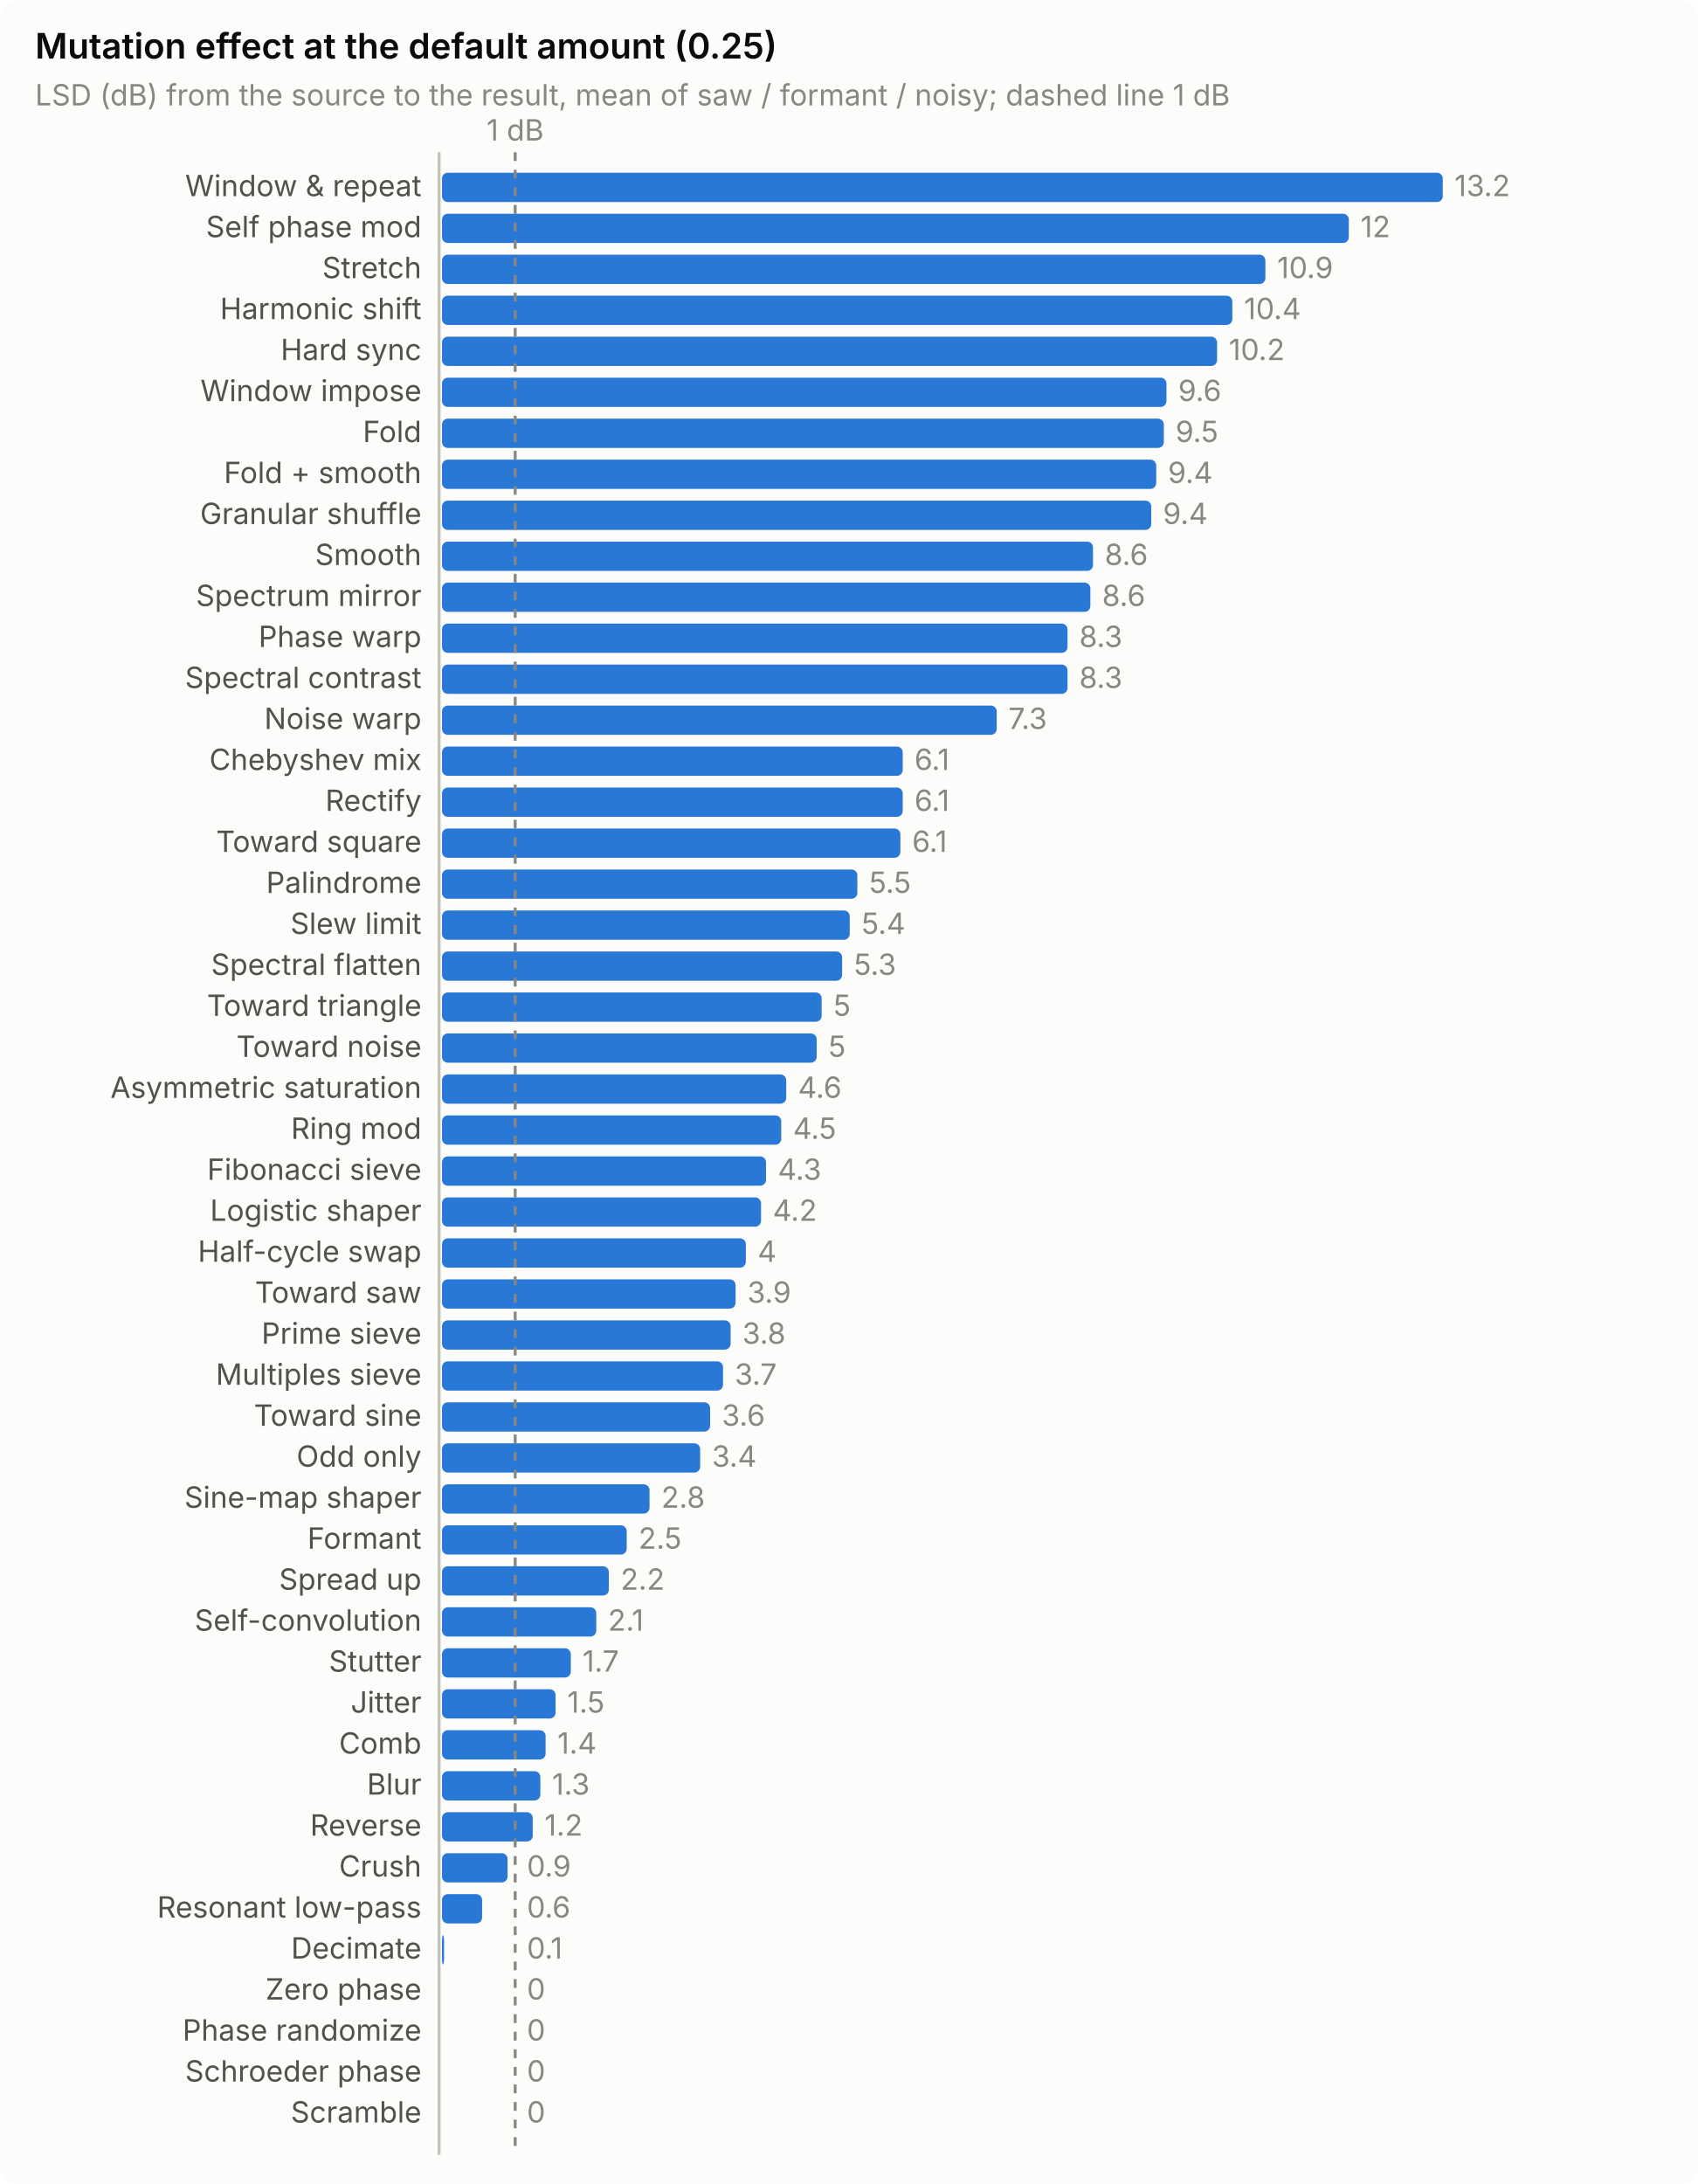
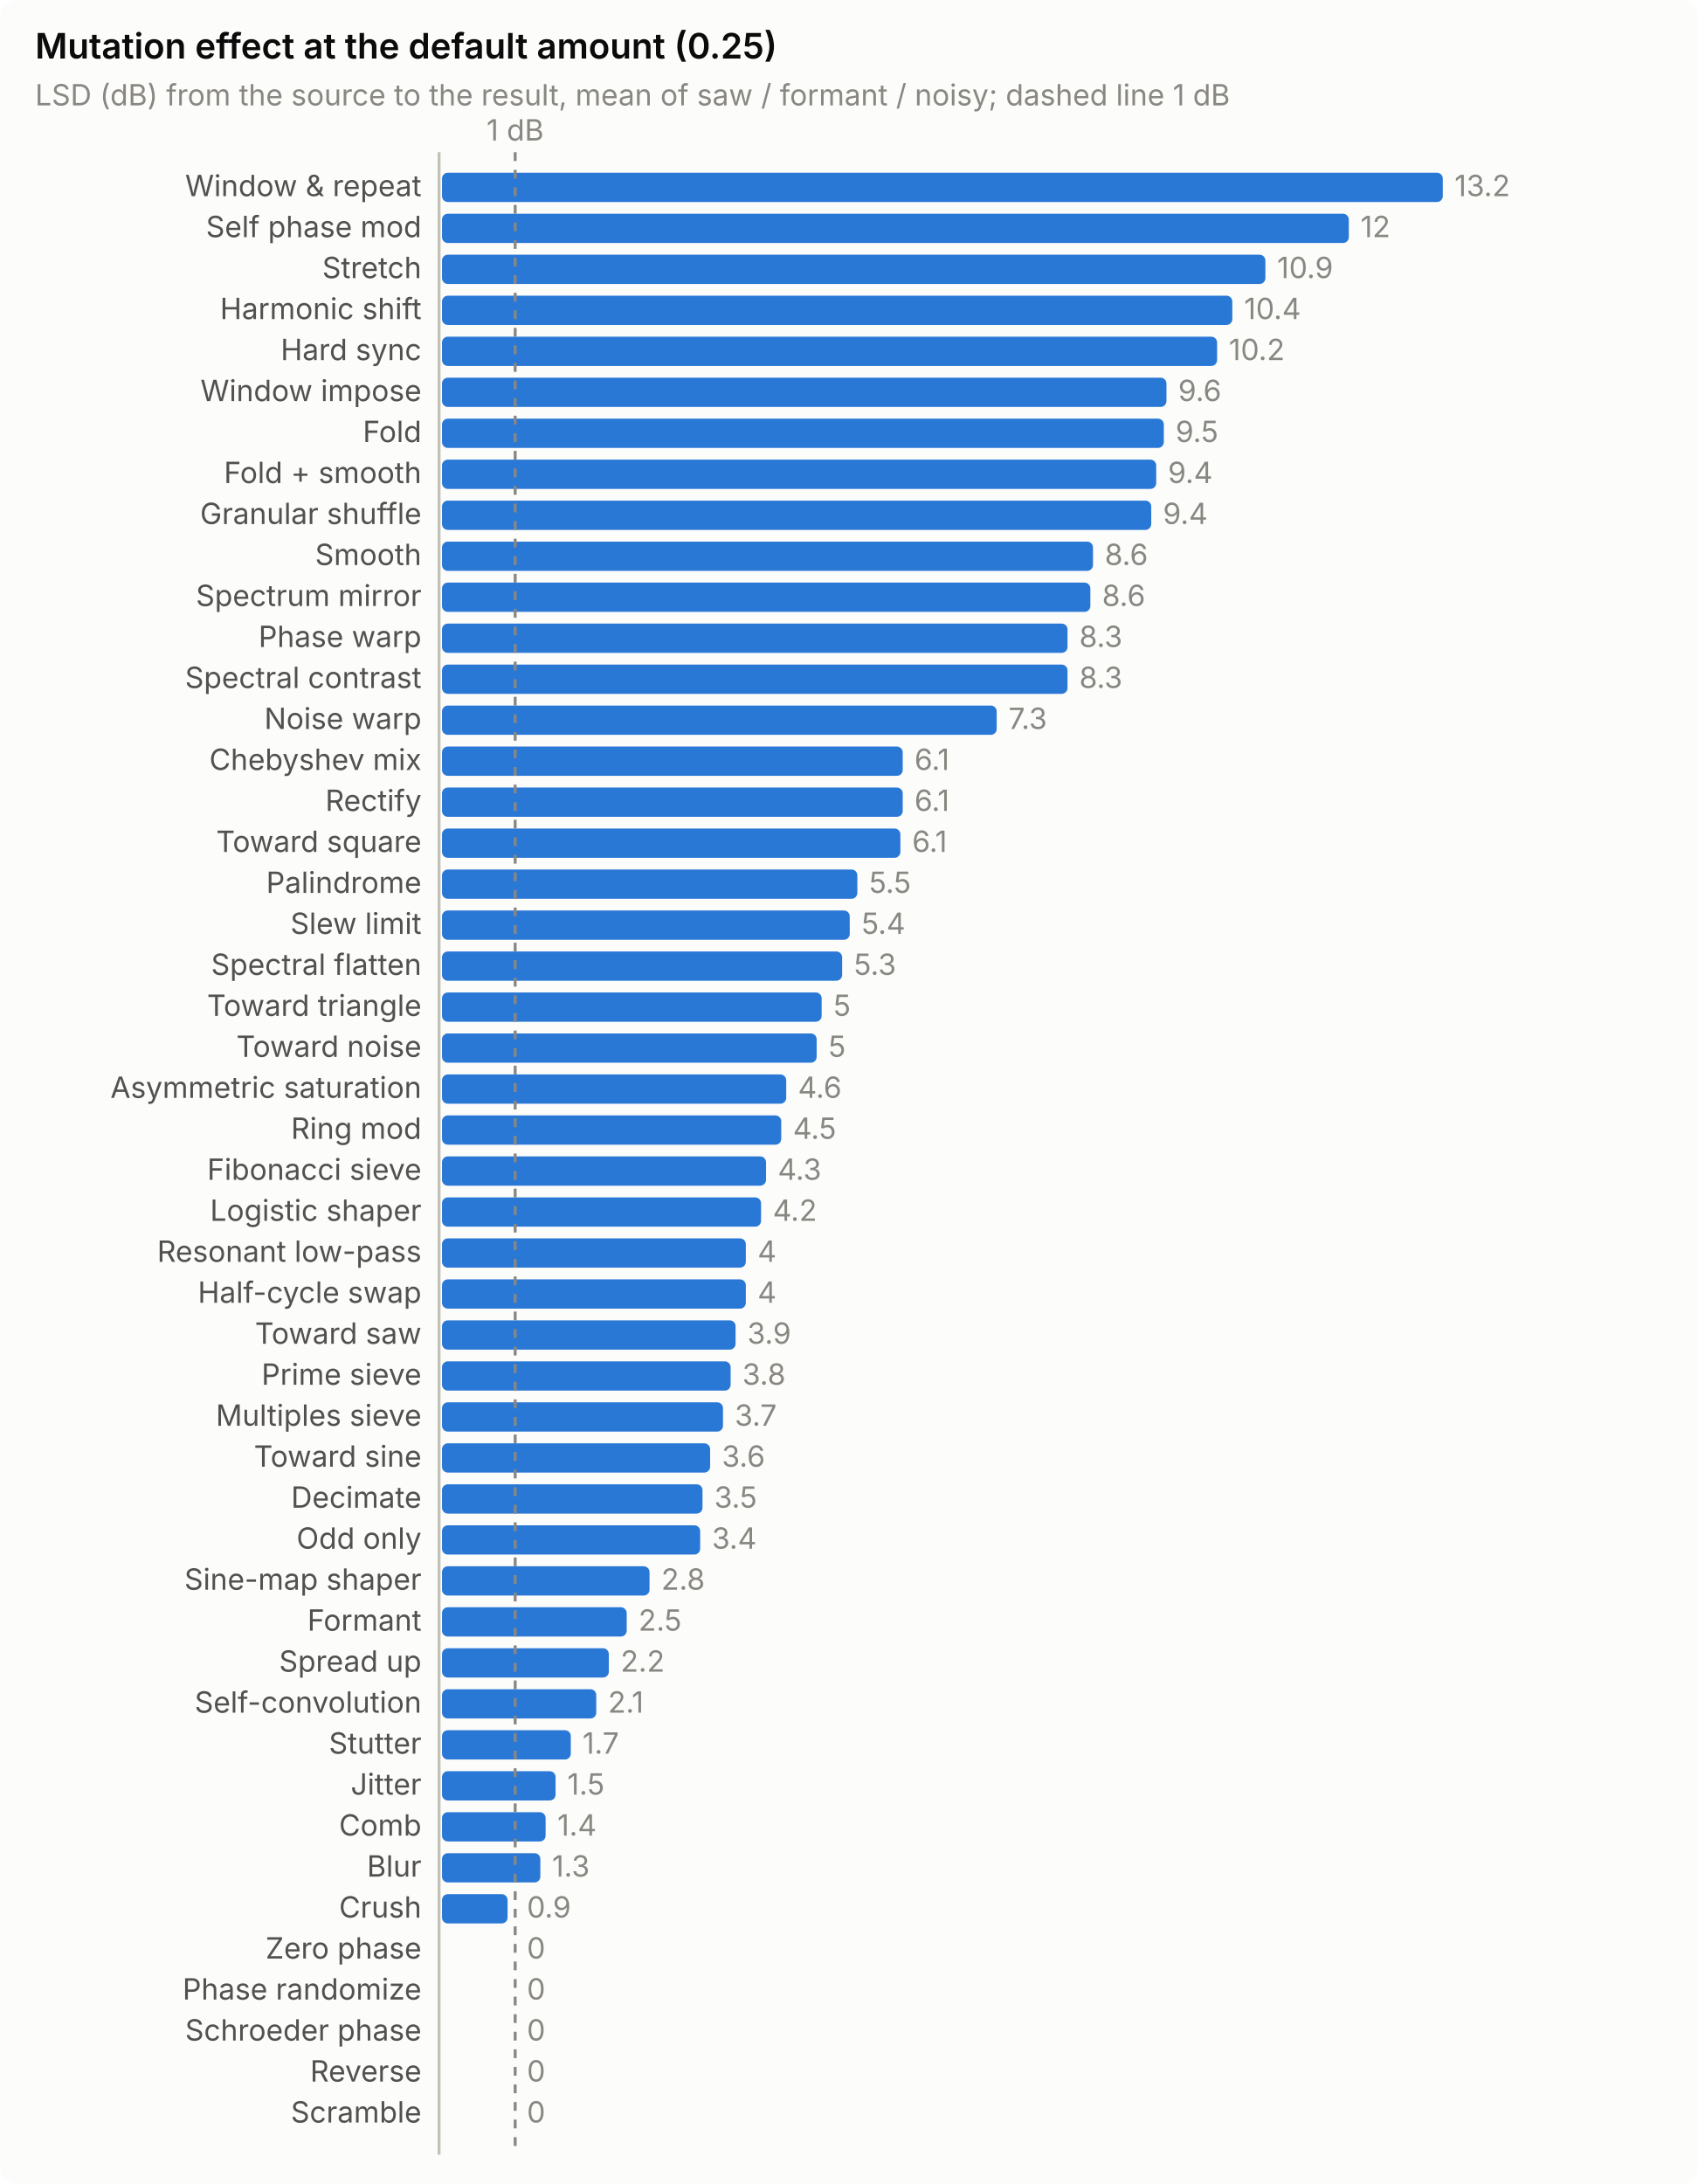
<svg xmlns="http://www.w3.org/2000/svg" viewBox="0 0 580 746" width="580" height="746" role="img" aria-label="Mutation effect at the default amount (0.25)">
  <style>
  .bg { fill: #fcfcfb; } .ink { fill: #0b0b0b; } .ink2 { fill: #52514e; } .muted { fill: #898781; }
  .grid { stroke: #e1e0d9; stroke-width: 1; } .axis { stroke: #c3c2b7; stroke-width: 1; }
  .s1 { stroke: #2a78d6; fill: none; stroke-width: 2; stroke-linejoin: round; stroke-linecap: round; }
  .d1 { fill: #2a78d6; } .bar { fill: #2a78d6; } .ref { stroke: #898781; stroke-width: 1; stroke-dasharray: 3 3; }
  text { font: 11px system-ui, -apple-system, "Segoe UI", sans-serif; }
  .t { font-size: 12px; font-weight: 600; } .small { font-size: 10px; }
  @media (prefers-color-scheme: dark) {
    .bg { fill: #1a1a19; } .ink { fill: #f0efec; } .ink2 { fill: #c3c2b7; }
    .grid { stroke: #2c2c2a; } .axis { stroke: #383835; }
    .s1 { stroke: #3987e5; } .d1, .bar { fill: #3987e5; }
  }
</style>
  <rect class="bg" width="580" height="746" rx="6" />
  <text class="t ink" x="12" y="20">Mutation effect at the default amount (0.25)</text>
  <text class="small muted" x="12" y="36">LSD (dB) from the source to the result, mean of saw / formant / noisy; dashed line 1 dB</text>
  <line class="axis" x1="150" x2="150" y1="52" y2="736" />
  <text class="small ink2" x="144" y="67" text-anchor="end">Window &amp; repeat</text>
  <rect class="bar" x="151" y="59" width="341.9" height="10" rx="2" />
  <text class="small muted" x="496.9" y="67">13.2</text>
  <text class="small ink2" x="144" y="81" text-anchor="end">Self phase mod</text>
  <rect class="bar" x="151" y="73" width="309.8" height="10" rx="2" />
  <text class="small muted" x="464.8" y="81">12</text>
  <text class="small ink2" x="144" y="95" text-anchor="end">Stretch</text>
  <rect class="bar" x="151" y="87" width="281.3" height="10" rx="2" />
  <text class="small muted" x="436.3" y="95">10.9</text>
  <text class="small ink2" x="144" y="109" text-anchor="end">Harmonic shift</text>
  <rect class="bar" x="151" y="101" width="270.0" height="10" rx="2" />
  <text class="small muted" x="425.0" y="109">10.4</text>
  <text class="small ink2" x="144" y="123" text-anchor="end">Hard sync</text>
  <rect class="bar" x="151" y="115" width="264.8" height="10" rx="2" />
  <text class="small muted" x="419.8" y="123">10.2</text>
  <text class="small ink2" x="144" y="137" text-anchor="end">Window impose</text>
  <rect class="bar" x="151" y="129" width="247.5" height="10" rx="2" />
  <text class="small muted" x="402.5" y="137">9.6</text>
  <text class="small ink2" x="144" y="151" text-anchor="end">Fold</text>
  <rect class="bar" x="151" y="143" width="246.6" height="10" rx="2" />
  <text class="small muted" x="401.6" y="151">9.5</text>
  <text class="small ink2" x="144" y="165" text-anchor="end">Fold + smooth</text>
  <rect class="bar" x="151" y="157" width="244.0" height="10" rx="2" />
  <text class="small muted" x="399.0" y="165">9.4</text>
  <text class="small ink2" x="144" y="179" text-anchor="end">Granular shuffle</text>
  <rect class="bar" x="151" y="171" width="242.3" height="10" rx="2" />
  <text class="small muted" x="397.3" y="179">9.4</text>
  <text class="small ink2" x="144" y="193" text-anchor="end">Smooth</text>
  <rect class="bar" x="151" y="185" width="222.4" height="10" rx="2" />
  <text class="small muted" x="377.4" y="193">8.6</text>
  <text class="small ink2" x="144" y="207" text-anchor="end">Spectrum mirror</text>
  <rect class="bar" x="151" y="199" width="221.5" height="10" rx="2" />
  <text class="small muted" x="376.5" y="207">8.6</text>
  <text class="small ink2" x="144" y="221" text-anchor="end">Phase warp</text>
  <rect class="bar" x="151" y="213" width="213.7" height="10" rx="2" />
  <text class="small muted" x="368.7" y="221">8.3</text>
  <text class="small ink2" x="144" y="235" text-anchor="end">Spectral contrast</text>
  <rect class="bar" x="151" y="227" width="213.7" height="10" rx="2" />
  <text class="small muted" x="368.7" y="235">8.3</text>
  <text class="small ink2" x="144" y="249" text-anchor="end">Noise warp</text>
  <rect class="bar" x="151" y="241" width="189.5" height="10" rx="2" />
  <text class="small muted" x="344.5" y="249">7.3</text>
  <text class="small ink2" x="144" y="263" text-anchor="end">Chebyshev mix</text>
  <rect class="bar" x="151" y="255" width="157.4" height="10" rx="2" />
  <text class="small muted" x="312.4" y="263">6.1</text>
  <text class="small ink2" x="144" y="277" text-anchor="end">Rectify</text>
  <rect class="bar" x="151" y="269" width="157.4" height="10" rx="2" />
  <text class="small muted" x="312.4" y="277">6.1</text>
  <text class="small ink2" x="144" y="291" text-anchor="end">Toward square</text>
  <rect class="bar" x="151" y="283" width="156.6" height="10" rx="2" />
  <text class="small muted" x="311.6" y="291">6.1</text>
  <text class="small ink2" x="144" y="305" text-anchor="end">Palindrome</text>
  <rect class="bar" x="151" y="297" width="141.9" height="10" rx="2" />
  <text class="small muted" x="296.9" y="305">5.5</text>
  <text class="small ink2" x="144" y="319" text-anchor="end">Slew limit</text>
  <rect class="bar" x="151" y="311" width="139.3" height="10" rx="2" />
  <text class="small muted" x="294.3" y="319">5.4</text>
  <text class="small ink2" x="144" y="333" text-anchor="end">Spectral flatten</text>
  <rect class="bar" x="151" y="325" width="136.7" height="10" rx="2" />
  <text class="small muted" x="291.7" y="333">5.3</text>
  <text class="small ink2" x="144" y="347" text-anchor="end">Toward triangle</text>
  <rect class="bar" x="151" y="339" width="129.7" height="10" rx="2" />
  <text class="small muted" x="284.7" y="347">5</text>
  <text class="small ink2" x="144" y="361" text-anchor="end">Toward noise</text>
  <rect class="bar" x="151" y="353" width="128.0" height="10" rx="2" />
  <text class="small muted" x="283.0" y="361">5</text>
  <text class="small ink2" x="144" y="375" text-anchor="end">Asymmetric saturation</text>
  <rect class="bar" x="151" y="367" width="117.6" height="10" rx="2" />
  <text class="small muted" x="272.6" y="375">4.6</text>
  <text class="small ink2" x="144" y="389" text-anchor="end">Ring mod</text>
  <rect class="bar" x="151" y="381" width="115.9" height="10" rx="2" />
  <text class="small muted" x="270.9" y="389">4.5</text>
  <text class="small ink2" x="144" y="403" text-anchor="end">Fibonacci sieve</text>
  <rect class="bar" x="151" y="395" width="110.7" height="10" rx="2" />
  <text class="small muted" x="265.7" y="403">4.3</text>
  <text class="small ink2" x="144" y="417" text-anchor="end">Logistic shaper</text>
  <rect class="bar" x="151" y="409" width="109.0" height="10" rx="2" />
  <text class="small muted" x="264.0" y="417">4.2</text>
-   <text class="small ink2" x="144" y="431" text-anchor="end">Half-cycle swap</text>
+   <text class="small ink2" x="144" y="431" text-anchor="end">Resonant low-pass</text>
  <rect class="bar" x="151" y="423" width="103.8" height="10" rx="2" />
  <text class="small muted" x="258.8" y="431">4</text>
-   <text class="small ink2" x="144" y="445" text-anchor="end">Toward saw</text>
-   <rect class="bar" x="151" y="437" width="100.3" height="10" rx="2" />
-   <text class="small muted" x="255.3" y="445">3.9</text>
-   <text class="small ink2" x="144" y="459" text-anchor="end">Prime sieve</text>
-   <rect class="bar" x="151" y="451" width="98.6" height="10" rx="2" />
-   <text class="small muted" x="253.6" y="459">3.8</text>
-   <text class="small ink2" x="144" y="473" text-anchor="end">Multiples sieve</text>
-   <rect class="bar" x="151" y="465" width="96.0" height="10" rx="2" />
-   <text class="small muted" x="251.0" y="473">3.7</text>
-   <text class="small ink2" x="144" y="487" text-anchor="end">Toward sine</text>
-   <rect class="bar" x="151" y="479" width="91.6" height="10" rx="2" />
-   <text class="small muted" x="246.6" y="487">3.6</text>
-   <text class="small ink2" x="144" y="501" text-anchor="end">Odd only</text>
-   <rect class="bar" x="151" y="493" width="88.2" height="10" rx="2" />
-   <text class="small muted" x="243.2" y="501">3.4</text>
-   <text class="small ink2" x="144" y="515" text-anchor="end">Sine-map shaper</text>
-   <rect class="bar" x="151" y="507" width="70.9" height="10" rx="2" />
-   <text class="small muted" x="225.9" y="515">2.8</text>
-   <text class="small ink2" x="144" y="529" text-anchor="end">Formant</text>
-   <rect class="bar" x="151" y="521" width="63.1" height="10" rx="2" />
-   <text class="small muted" x="218.1" y="529">2.5</text>
-   <text class="small ink2" x="144" y="543" text-anchor="end">Spread up</text>
-   <rect class="bar" x="151" y="535" width="57.0" height="10" rx="2" />
-   <text class="small muted" x="212.0" y="543">2.2</text>
-   <text class="small ink2" x="144" y="557" text-anchor="end">Self-convolution</text>
-   <rect class="bar" x="151" y="549" width="52.7" height="10" rx="2" />
-   <text class="small muted" x="207.7" y="557">2.1</text>
-   <text class="small ink2" x="144" y="571" text-anchor="end">Stutter</text>
-   <rect class="bar" x="151" y="563" width="44.0" height="10" rx="2" />
-   <text class="small muted" x="199.0" y="571">1.7</text>
-   <text class="small ink2" x="144" y="585" text-anchor="end">Jitter</text>
-   <rect class="bar" x="151" y="577" width="38.8" height="10" rx="2" />
-   <text class="small muted" x="193.8" y="585">1.5</text>
-   <text class="small ink2" x="144" y="599" text-anchor="end">Comb</text>
-   <rect class="bar" x="151" y="591" width="35.4" height="10" rx="2" />
-   <text class="small muted" x="190.4" y="599">1.4</text>
-   <text class="small ink2" x="144" y="613" text-anchor="end">Blur</text>
-   <rect class="bar" x="151" y="605" width="33.6" height="10" rx="2" />
-   <text class="small muted" x="188.6" y="613">1.3</text>
-   <text class="small ink2" x="144" y="627" text-anchor="end">Reverse</text>
-   <rect class="bar" x="151" y="619" width="31.0" height="10" rx="2" />
-   <text class="small muted" x="186.0" y="627">1.2</text>
-   <text class="small ink2" x="144" y="641" text-anchor="end">Crush</text>
-   <rect class="bar" x="151" y="633" width="22.4" height="10" rx="2" />
-   <text class="small muted" x="180.0" y="641">0.9</text>
-   <text class="small ink2" x="144" y="655" text-anchor="end">Resonant low-pass</text>
-   <rect class="bar" x="151" y="647" width="13.7" height="10" rx="2" />
-   <text class="small muted" x="180.0" y="655">0.6</text>
-   <text class="small ink2" x="144" y="669" text-anchor="end">Decimate</text>
-   <rect class="bar" x="151" y="661" width="0.7" height="10" rx="2" />
-   <text class="small muted" x="180.0" y="669">0.1</text>
-   <text class="small ink2" x="144" y="683" text-anchor="end">Zero phase</text>
+   <text class="small ink2" x="144" y="445" text-anchor="end">Half-cycle swap</text>
+   <rect class="bar" x="151" y="437" width="103.8" height="10" rx="2" />
+   <text class="small muted" x="258.8" y="445">4</text>
+   <text class="small ink2" x="144" y="459" text-anchor="end">Toward saw</text>
+   <rect class="bar" x="151" y="451" width="100.3" height="10" rx="2" />
+   <text class="small muted" x="255.3" y="459">3.9</text>
+   <text class="small ink2" x="144" y="473" text-anchor="end">Prime sieve</text>
+   <rect class="bar" x="151" y="465" width="98.6" height="10" rx="2" />
+   <text class="small muted" x="253.6" y="473">3.8</text>
+   <text class="small ink2" x="144" y="487" text-anchor="end">Multiples sieve</text>
+   <rect class="bar" x="151" y="479" width="96.0" height="10" rx="2" />
+   <text class="small muted" x="251.0" y="487">3.7</text>
+   <text class="small ink2" x="144" y="501" text-anchor="end">Toward sine</text>
+   <rect class="bar" x="151" y="493" width="91.6" height="10" rx="2" />
+   <text class="small muted" x="246.6" y="501">3.6</text>
+   <text class="small ink2" x="144" y="515" text-anchor="end">Decimate</text>
+   <rect class="bar" x="151" y="507" width="89.0" height="10" rx="2" />
+   <text class="small muted" x="244.0" y="515">3.5</text>
+   <text class="small ink2" x="144" y="529" text-anchor="end">Odd only</text>
+   <rect class="bar" x="151" y="521" width="88.2" height="10" rx="2" />
+   <text class="small muted" x="243.2" y="529">3.4</text>
+   <text class="small ink2" x="144" y="543" text-anchor="end">Sine-map shaper</text>
+   <rect class="bar" x="151" y="535" width="70.9" height="10" rx="2" />
+   <text class="small muted" x="225.9" y="543">2.8</text>
+   <text class="small ink2" x="144" y="557" text-anchor="end">Formant</text>
+   <rect class="bar" x="151" y="549" width="63.1" height="10" rx="2" />
+   <text class="small muted" x="218.1" y="557">2.5</text>
+   <text class="small ink2" x="144" y="571" text-anchor="end">Spread up</text>
+   <rect class="bar" x="151" y="563" width="57.0" height="10" rx="2" />
+   <text class="small muted" x="212.0" y="571">2.2</text>
+   <text class="small ink2" x="144" y="585" text-anchor="end">Self-convolution</text>
+   <rect class="bar" x="151" y="577" width="52.7" height="10" rx="2" />
+   <text class="small muted" x="207.7" y="585">2.1</text>
+   <text class="small ink2" x="144" y="599" text-anchor="end">Stutter</text>
+   <rect class="bar" x="151" y="591" width="44.0" height="10" rx="2" />
+   <text class="small muted" x="199.0" y="599">1.7</text>
+   <text class="small ink2" x="144" y="613" text-anchor="end">Jitter</text>
+   <rect class="bar" x="151" y="605" width="38.8" height="10" rx="2" />
+   <text class="small muted" x="193.8" y="613">1.5</text>
+   <text class="small ink2" x="144" y="627" text-anchor="end">Comb</text>
+   <rect class="bar" x="151" y="619" width="35.4" height="10" rx="2" />
+   <text class="small muted" x="190.4" y="627">1.4</text>
+   <text class="small ink2" x="144" y="641" text-anchor="end">Blur</text>
+   <rect class="bar" x="151" y="633" width="33.6" height="10" rx="2" />
+   <text class="small muted" x="188.6" y="641">1.3</text>
+   <text class="small ink2" x="144" y="655" text-anchor="end">Crush</text>
+   <rect class="bar" x="151" y="647" width="22.4" height="10" rx="2" />
+   <text class="small muted" x="180.0" y="655">0.9</text>
+   <text class="small ink2" x="144" y="669" text-anchor="end">Zero phase</text>
+   <rect class="bar" x="151" y="661" width="0.0" height="10" rx="2" />
+   <text class="small muted" x="180.0" y="669">0</text>
+   <text class="small ink2" x="144" y="683" text-anchor="end">Phase randomize</text>
  <rect class="bar" x="151" y="675" width="0.0" height="10" rx="2" />
  <text class="small muted" x="180.0" y="683">0</text>
-   <text class="small ink2" x="144" y="697" text-anchor="end">Phase randomize</text>
+   <text class="small ink2" x="144" y="697" text-anchor="end">Schroeder phase</text>
  <rect class="bar" x="151" y="689" width="0.0" height="10" rx="2" />
  <text class="small muted" x="180.0" y="697">0</text>
-   <text class="small ink2" x="144" y="711" text-anchor="end">Schroeder phase</text>
+   <text class="small ink2" x="144" y="711" text-anchor="end">Reverse</text>
  <rect class="bar" x="151" y="703" width="0.0" height="10" rx="2" />
  <text class="small muted" x="180.0" y="711">0</text>
  <text class="small ink2" x="144" y="725" text-anchor="end">Scramble</text>
  <rect class="bar" x="151" y="717" width="0.0" height="10" rx="2" />
  <text class="small muted" x="180.0" y="725">0</text>
  <line class="ref" x1="176.0" x2="176.0" y1="52" y2="736" />
  <text class="small muted" x="176.0" y="48" text-anchor="middle">1 dB</text>
</svg>
